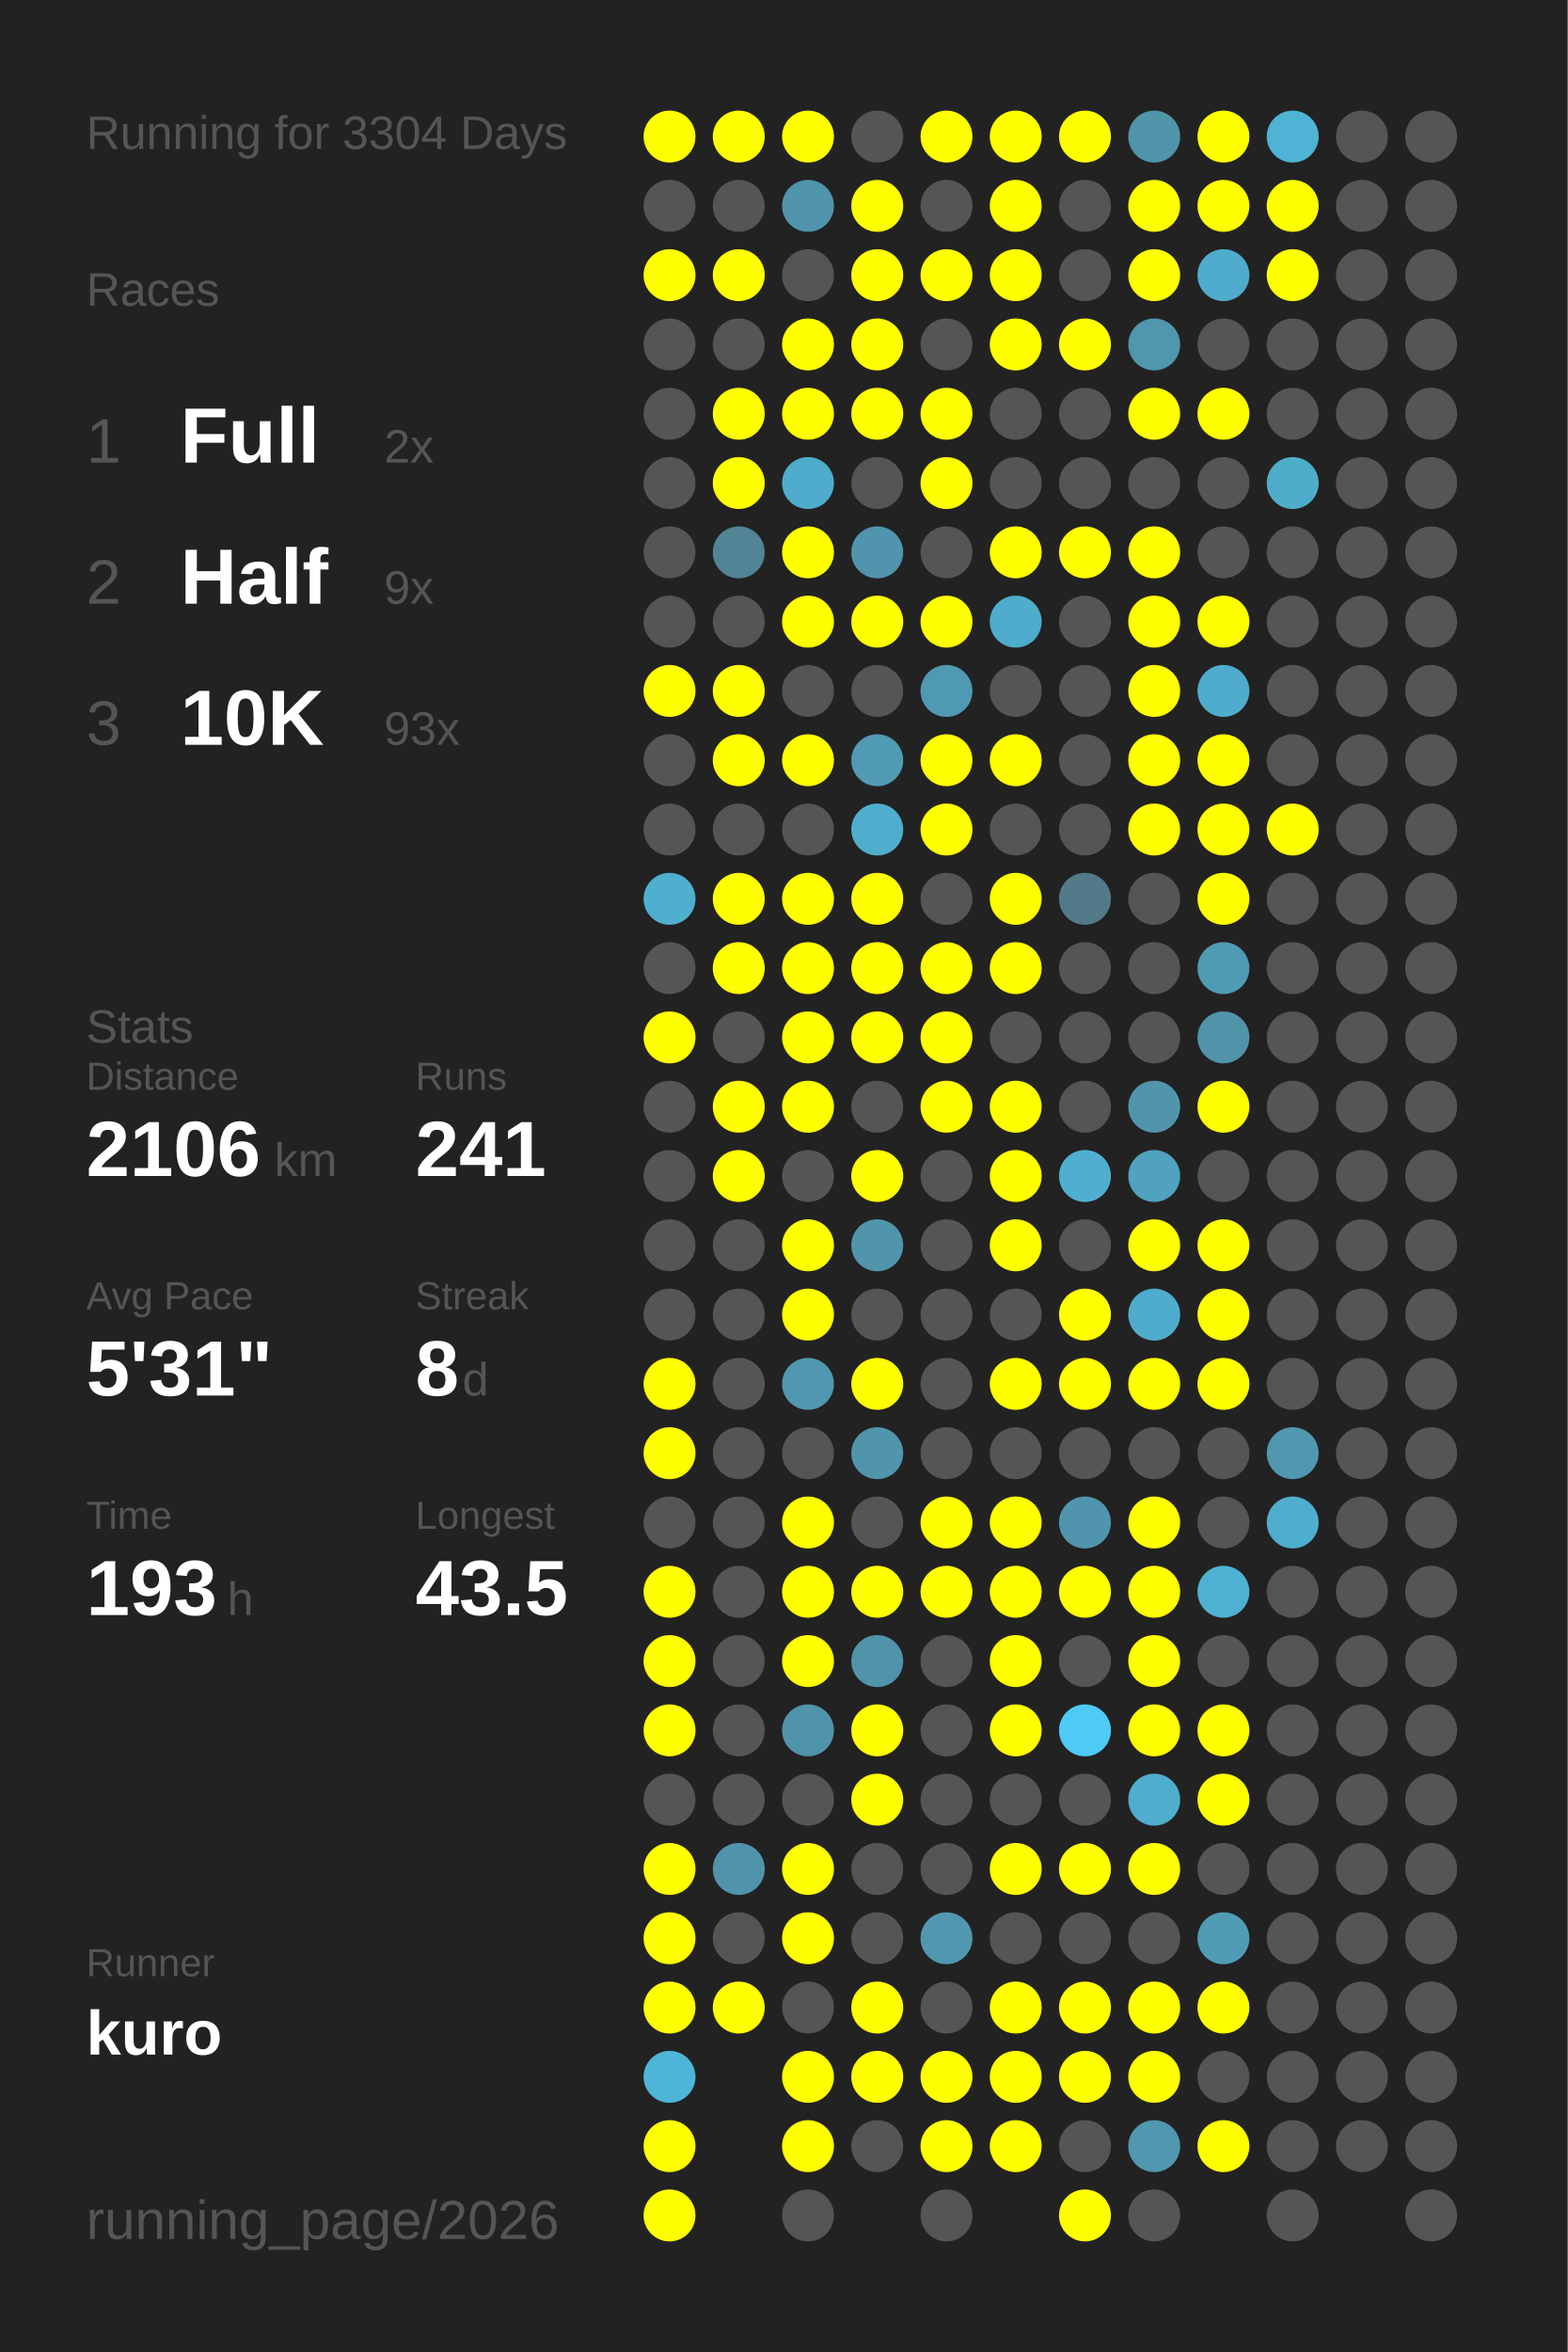
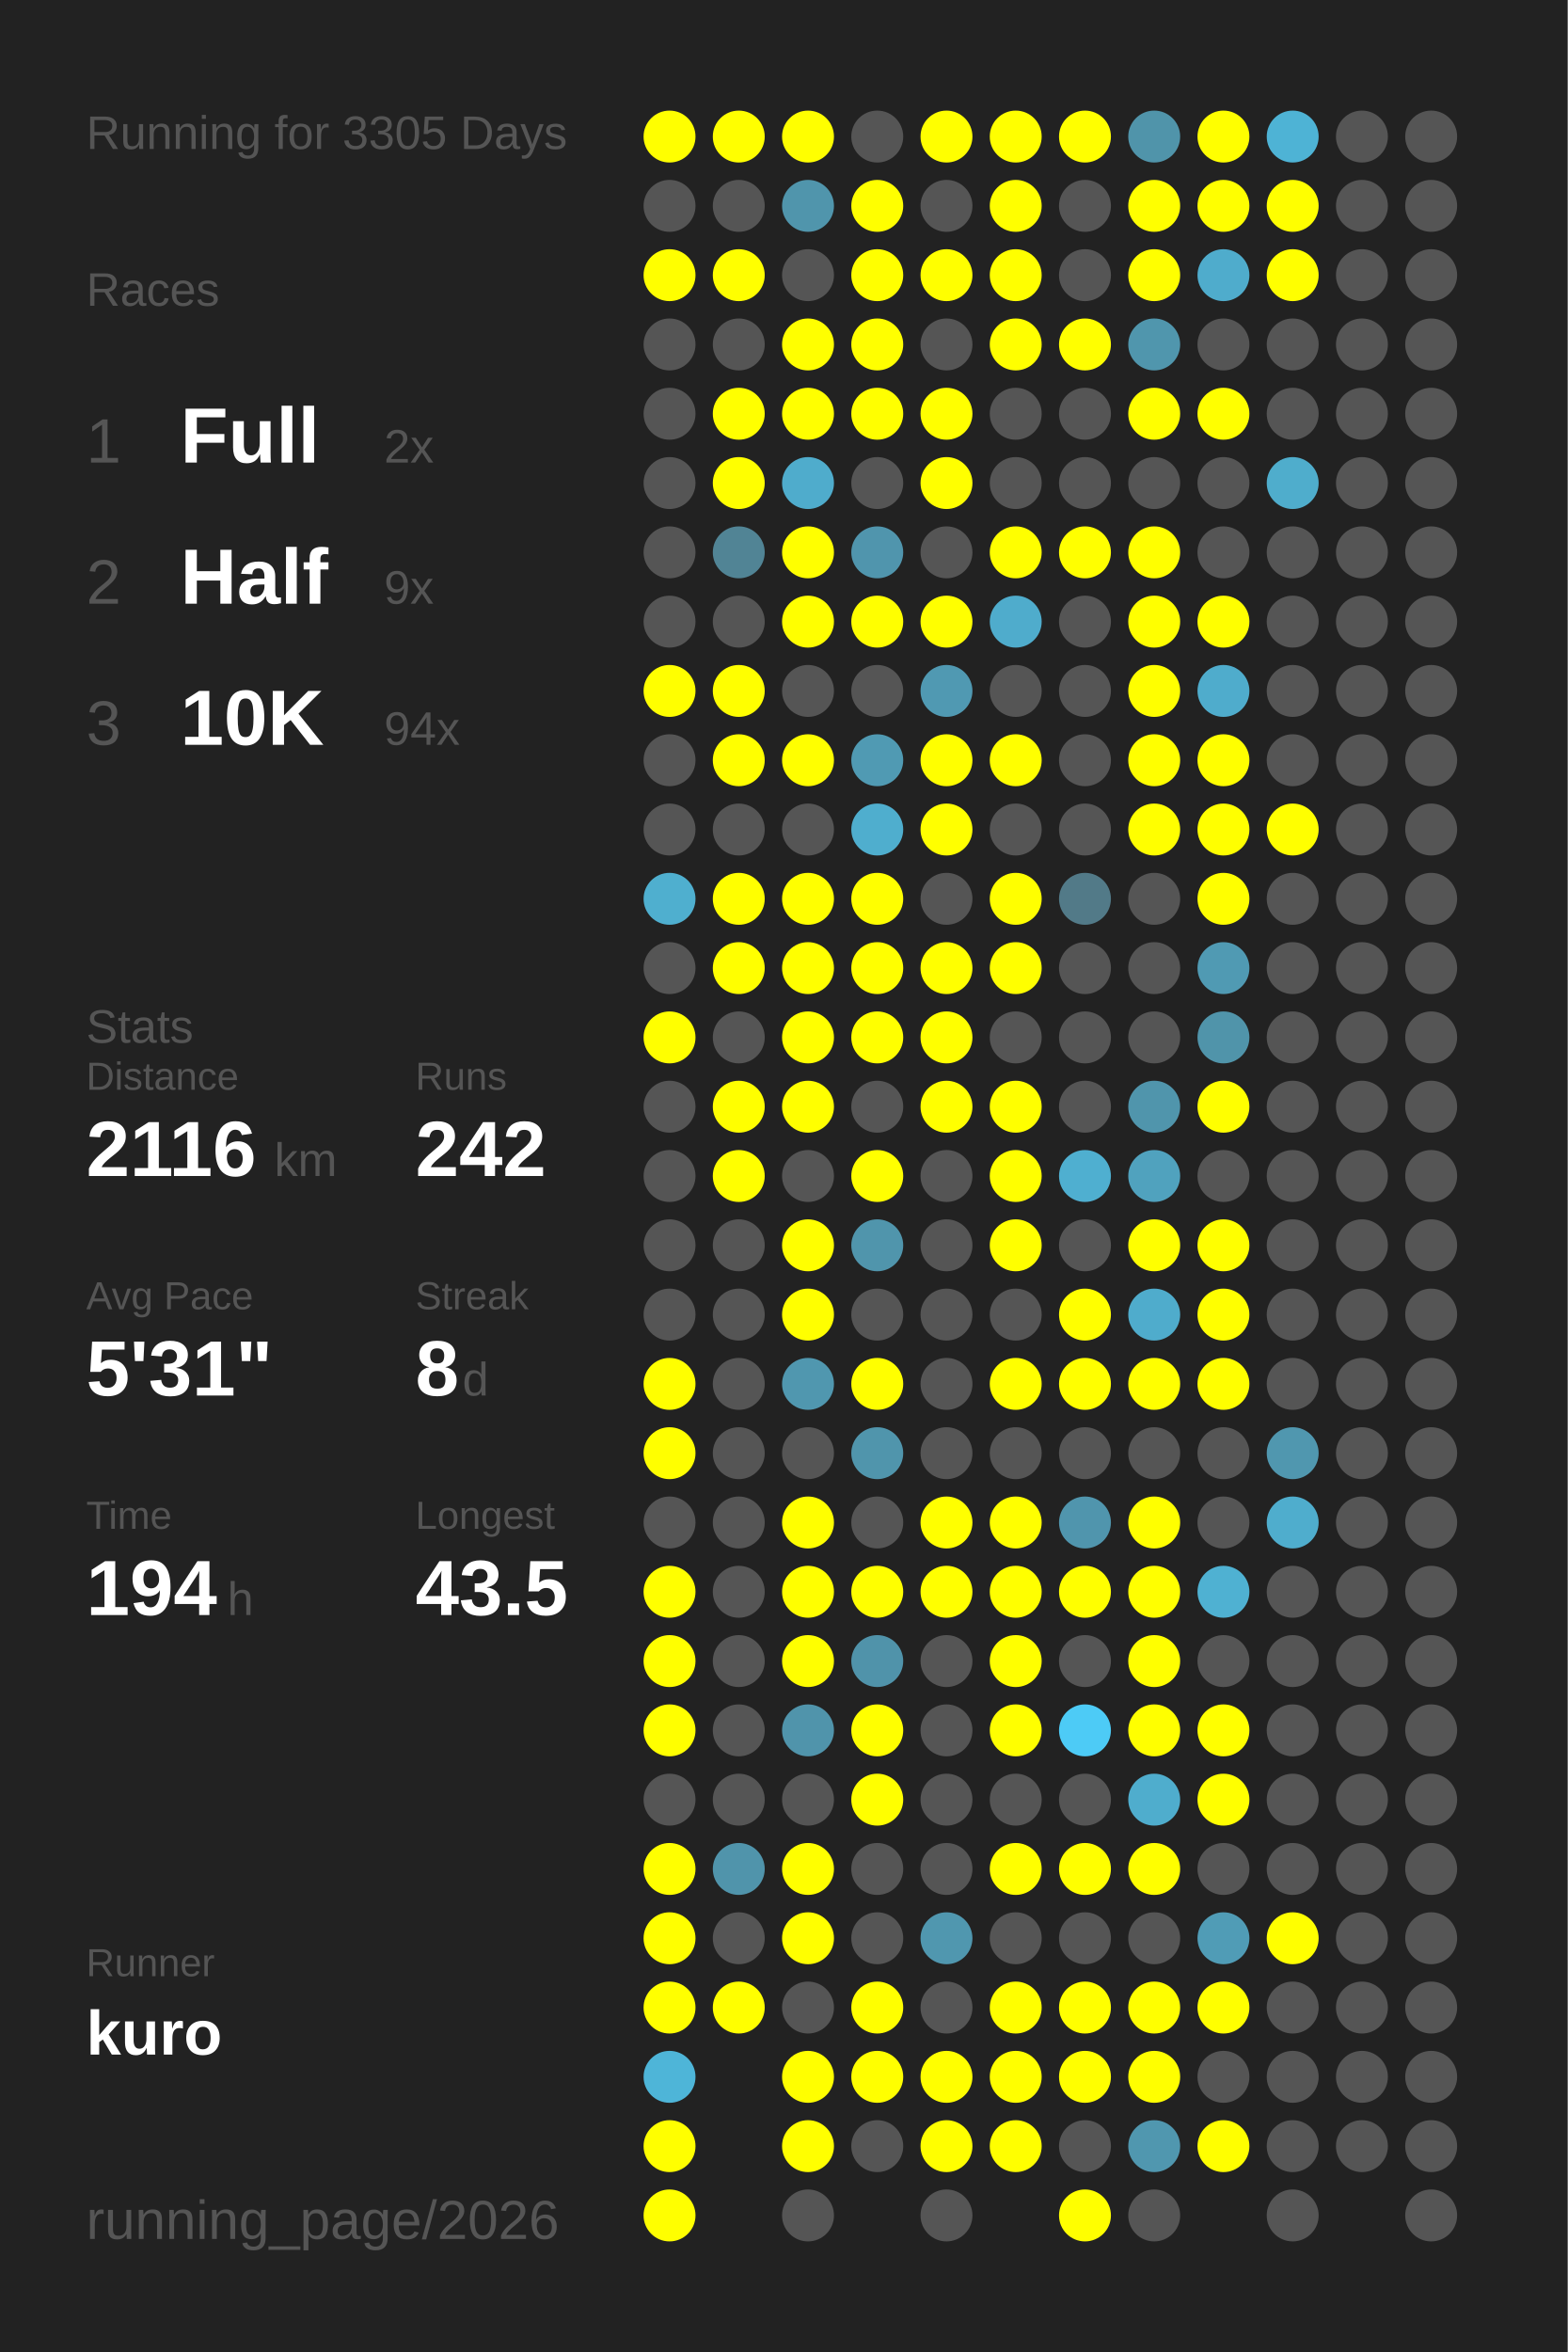
<svg xmlns="http://www.w3.org/2000/svg" baseProfile="full" height="300mm" version="1.1" viewBox="0,0,200,300" width="200mm">
  <defs />
  <rect fill="#222222" height="300" width="200" x="0" y="0" />
-   <text fill="#555555" style="font-size:6px; font-family:Arial;" x="11" y="19">Running for 3304 Days</text>
+   <text fill="#555555" style="font-size:6px; font-family:Arial;" x="11" y="19">Running for 3305 Days</text>
  <text fill="#555555" style="font-size:6px; font-family:Arial;" x="11" y="39">Races</text>
  <text fill="#555555" style="font-size:8px; font-family:Arial;" x="11" y="59">1</text>
  <text fill="#FFFFFF" style="font-size:10px; font-family:Arial; font-weight:bold;" x="23" y="59">Full</text>
  <text fill="#555555" style="font-size:6px; font-family:Arial;" x="49" y="59">2x</text>
  <text fill="#555555" style="font-size:8px; font-family:Arial;" x="11" y="77">2</text>
  <text fill="#FFFFFF" style="font-size:10px; font-family:Arial; font-weight:bold;" x="23" y="77">Half</text>
  <text fill="#555555" style="font-size:6px; font-family:Arial;" x="49" y="77">9x</text>
  <text fill="#555555" style="font-size:8px; font-family:Arial;" x="11" y="95">3</text>
  <text fill="#FFFFFF" style="font-size:10px; font-family:Arial; font-weight:bold;" x="23" y="95">10K</text>
-   <text fill="#555555" style="font-size:6px; font-family:Arial;" x="49" y="95">93x</text>
+   <text fill="#555555" style="font-size:6px; font-family:Arial;" x="49" y="95">94x</text>
  <text fill="#555555" style="font-size:6px; font-family:Arial;" x="11" y="133">Stats</text>
  <text fill="#555555" style="font-size:5px; font-family:Arial;" x="11" y="139">Distance</text>
-   <text fill="#FFFFFF" style="font-size:10px; font-family:Arial; font-weight:bold;" x="11" y="150">2106</text>
+   <text fill="#FFFFFF" style="font-size:10px; font-family:Arial; font-weight:bold;" x="11" y="150">2116</text>
  <text fill="#555555" style="font-size:6px; font-family:Arial;" x="35" y="150">km</text>
  <text fill="#555555" style="font-size:5px; font-family:Arial;" x="53" y="139">Runs</text>
-   <text fill="#FFFFFF" style="font-size:10px; font-family:Arial; font-weight:bold;" x="53" y="150">241</text>
+   <text fill="#FFFFFF" style="font-size:10px; font-family:Arial; font-weight:bold;" x="53" y="150">242</text>
  <text fill="#555555" style="font-size:5px; font-family:Arial;" x="11" y="167">Avg Pace</text>
  <text fill="#FFFFFF" style="font-size:10px; font-family:Arial; font-weight:bold;" x="11" y="178">5'31"</text>
  <text fill="#555555" style="font-size:5px; font-family:Arial;" x="53" y="167">Streak</text>
  <text fill="#FFFFFF" style="font-size:10px; font-family:Arial; font-weight:bold;" x="53" y="178">8</text>
  <text fill="#555555" style="font-size:6px; font-family:Arial;" x="59" y="178">d</text>
  <text fill="#555555" style="font-size:5px; font-family:Arial;" x="11" y="195">Time</text>
-   <text fill="#FFFFFF" style="font-size:10px; font-family:Arial; font-weight:bold;" x="11" y="206">193</text>
+   <text fill="#FFFFFF" style="font-size:10px; font-family:Arial; font-weight:bold;" x="11" y="206">194</text>
  <text fill="#555555" style="font-size:6px; font-family:Arial;" x="29" y="206">h</text>
  <text fill="#555555" style="font-size:5px; font-family:Arial;" x="53" y="195">Longest</text>
  <text fill="#FFFFFF" style="font-size:10px; font-family:Arial; font-weight:bold;" x="53" y="206">43.5</text>
  <text fill="#555555" style="font-size:5px; font-family:Arial;" x="11" y="252.065">Runner</text>
  <text fill="#FFFFFF" style="font-size:8px; font-family:Arial; font-weight:bold;" x="11" y="262.065">kuro</text>
  <text fill="#555555" style="font-size:7px; font-family:Arial;" x="11" y="285.581">running_page/2026</text>
  <circle cx="85.417" cy="17.419" fill="#FFFF00" r="3.312" />
  <circle cx="85.417" cy="26.258" fill="#555555" r="3.312" />
  <circle cx="85.417" cy="35.097" fill="#FFFF00" r="3.312" />
  <circle cx="85.417" cy="43.935" fill="#555555" r="3.312" />
  <circle cx="85.417" cy="52.774" fill="#555555" r="3.312" />
  <circle cx="85.417" cy="61.613" fill="#555555" r="3.312" />
  <circle cx="85.417" cy="70.452" fill="#555555" r="3.312" />
  <circle cx="85.417" cy="79.29" fill="#555555" r="3.312" />
  <circle cx="85.417" cy="88.129" fill="#FFFF00" r="3.312" />
  <circle cx="85.417" cy="96.968" fill="#555555" r="3.312" />
  <circle cx="85.417" cy="105.806" fill="#555555" r="3.312" />
  <circle cx="85.417" cy="114.645" fill="#4fafcf" r="3.312" />
  <circle cx="85.417" cy="123.484" fill="#555555" r="3.312" />
  <circle cx="85.417" cy="132.323" fill="#FFFF00" r="3.312" />
  <circle cx="85.417" cy="141.161" fill="#555555" r="3.312" />
  <circle cx="85.417" cy="150" fill="#555555" r="3.312" />
  <circle cx="85.417" cy="158.839" fill="#555555" r="3.312" />
  <circle cx="85.417" cy="167.677" fill="#555555" r="3.312" />
  <circle cx="85.417" cy="176.516" fill="#FFFF00" r="3.312" />
  <circle cx="85.417" cy="185.355" fill="#FFFF00" r="3.312" />
  <circle cx="85.417" cy="194.194" fill="#555555" r="3.312" />
  <circle cx="85.417" cy="203.032" fill="#FFFF00" r="3.312" />
  <circle cx="85.417" cy="211.871" fill="#FFFF00" r="3.312" />
  <circle cx="85.417" cy="220.71" fill="#FFFF00" r="3.312" />
  <circle cx="85.417" cy="229.548" fill="#555555" r="3.312" />
  <circle cx="85.417" cy="238.387" fill="#FFFF00" r="3.312" />
  <circle cx="85.417" cy="247.226" fill="#FFFF00" r="3.312" />
  <circle cx="85.417" cy="256.065" fill="#FFFF00" r="3.312" />
  <circle cx="85.417" cy="264.903" fill="#4eb5d8" r="3.312" />
  <circle cx="85.417" cy="273.742" fill="#FFFF00" r="3.312" />
  <circle cx="85.417" cy="282.581" fill="#FFFF00" r="3.312" />
  <circle cx="94.25" cy="17.419" fill="#FFFF00" r="3.312" />
  <circle cx="94.25" cy="26.258" fill="#555555" r="3.312" />
  <circle cx="94.25" cy="35.097" fill="#FFFF00" r="3.312" />
  <circle cx="94.25" cy="43.935" fill="#555555" r="3.312" />
  <circle cx="94.25" cy="52.774" fill="#FFFF00" r="3.312" />
  <circle cx="94.25" cy="61.613" fill="#FFFF00" r="3.312" />
  <circle cx="94.25" cy="70.452" fill="#518495" r="3.312" />
  <circle cx="94.25" cy="79.29" fill="#555555" r="3.312" />
  <circle cx="94.25" cy="88.129" fill="#FFFF00" r="3.312" />
  <circle cx="94.25" cy="96.968" fill="#FFFF00" r="3.312" />
  <circle cx="94.25" cy="105.806" fill="#555555" r="3.312" />
  <circle cx="94.25" cy="114.645" fill="#FFFF00" r="3.312" />
  <circle cx="94.25" cy="123.484" fill="#FFFF00" r="3.312" />
  <circle cx="94.25" cy="132.323" fill="#555555" r="3.312" />
  <circle cx="94.25" cy="141.161" fill="#FFFF00" r="3.312" />
  <circle cx="94.25" cy="150" fill="#FFFF00" r="3.312" />
  <circle cx="94.25" cy="158.839" fill="#555555" r="3.312" />
  <circle cx="94.25" cy="167.677" fill="#555555" r="3.312" />
  <circle cx="94.25" cy="176.516" fill="#555555" r="3.312" />
  <circle cx="94.25" cy="185.355" fill="#555555" r="3.312" />
  <circle cx="94.25" cy="194.194" fill="#555555" r="3.312" />
  <circle cx="94.25" cy="203.032" fill="#555555" r="3.312" />
  <circle cx="94.25" cy="211.871" fill="#555555" r="3.312" />
  <circle cx="94.25" cy="220.71" fill="#555555" r="3.312" />
  <circle cx="94.25" cy="229.548" fill="#555555" r="3.312" />
  <circle cx="94.25" cy="238.387" fill="#5094ab" r="3.312" />
  <circle cx="94.25" cy="247.226" fill="#555555" r="3.312" />
  <circle cx="94.25" cy="256.065" fill="#FFFF00" r="3.312" />
  <circle cx="103.083" cy="17.419" fill="#FFFF00" r="3.312" />
  <circle cx="103.083" cy="26.258" fill="#5095ac" r="3.312" />
  <circle cx="103.083" cy="35.097" fill="#555555" r="3.312" />
  <circle cx="103.083" cy="43.935" fill="#FFFF00" r="3.312" />
  <circle cx="103.083" cy="52.774" fill="#FFFF00" r="3.312" />
  <circle cx="103.083" cy="61.613" fill="#4faccc" r="3.312" />
  <circle cx="103.083" cy="70.452" fill="#FFFF00" r="3.312" />
  <circle cx="103.083" cy="79.29" fill="#FFFF00" r="3.312" />
  <circle cx="103.083" cy="88.129" fill="#555555" r="3.312" />
  <circle cx="103.083" cy="96.968" fill="#FFFF00" r="3.312" />
  <circle cx="103.083" cy="105.806" fill="#555555" r="3.312" />
  <circle cx="103.083" cy="114.645" fill="#FFFF00" r="3.312" />
  <circle cx="103.083" cy="123.484" fill="#FFFF00" r="3.312" />
  <circle cx="103.083" cy="132.323" fill="#FFFF00" r="3.312" />
  <circle cx="103.083" cy="141.161" fill="#FFFF00" r="3.312" />
  <circle cx="103.083" cy="150" fill="#555555" r="3.312" />
  <circle cx="103.083" cy="158.839" fill="#FFFF00" r="3.312" />
  <circle cx="103.083" cy="167.677" fill="#FFFF00" r="3.312" />
  <circle cx="103.083" cy="176.516" fill="#5097af" r="3.312" />
  <circle cx="103.083" cy="185.355" fill="#555555" r="3.312" />
  <circle cx="103.083" cy="194.194" fill="#FFFF00" r="3.312" />
  <circle cx="103.083" cy="203.032" fill="#FFFF00" r="3.312" />
  <circle cx="103.083" cy="211.871" fill="#FFFF00" r="3.312" />
  <circle cx="103.083" cy="220.71" fill="#5094ab" r="3.312" />
  <circle cx="103.083" cy="229.548" fill="#555555" r="3.312" />
  <circle cx="103.083" cy="238.387" fill="#FFFF00" r="3.312" />
  <circle cx="103.083" cy="247.226" fill="#FFFF00" r="3.312" />
  <circle cx="103.083" cy="256.065" fill="#555555" r="3.312" />
  <circle cx="103.083" cy="264.903" fill="#FFFF00" r="3.312" />
  <circle cx="103.083" cy="273.742" fill="#FFFF00" r="3.312" />
  <circle cx="103.083" cy="282.581" fill="#555555" r="3.312" />
  <circle cx="111.917" cy="17.419" fill="#555555" r="3.312" />
  <circle cx="111.917" cy="26.258" fill="#FFFF00" r="3.312" />
  <circle cx="111.917" cy="35.097" fill="#FFFF00" r="3.312" />
  <circle cx="111.917" cy="43.935" fill="#FFFF00" r="3.312" />
  <circle cx="111.917" cy="52.774" fill="#FFFF00" r="3.312" />
  <circle cx="111.917" cy="61.613" fill="#555555" r="3.312" />
  <circle cx="111.917" cy="70.452" fill="#5095ad" r="3.312" />
  <circle cx="111.917" cy="79.29" fill="#FFFF00" r="3.312" />
  <circle cx="111.917" cy="88.129" fill="#555555" r="3.312" />
  <circle cx="111.917" cy="96.968" fill="#509ab3" r="3.312" />
  <circle cx="111.917" cy="105.806" fill="#4faece" r="3.312" />
  <circle cx="111.917" cy="114.645" fill="#FFFF00" r="3.312" />
  <circle cx="111.917" cy="123.484" fill="#FFFF00" r="3.312" />
  <circle cx="111.917" cy="132.323" fill="#FFFF00" r="3.312" />
  <circle cx="111.917" cy="141.161" fill="#555555" r="3.312" />
  <circle cx="111.917" cy="150" fill="#FFFF00" r="3.312" />
  <circle cx="111.917" cy="158.839" fill="#5095ac" r="3.312" />
  <circle cx="111.917" cy="167.677" fill="#555555" r="3.312" />
  <circle cx="111.917" cy="176.516" fill="#FFFF00" r="3.312" />
  <circle cx="111.917" cy="185.355" fill="#5095ac" r="3.312" />
  <circle cx="111.917" cy="194.194" fill="#555555" r="3.312" />
  <circle cx="111.917" cy="203.032" fill="#FFFF00" r="3.312" />
  <circle cx="111.917" cy="211.871" fill="#5093aa" r="3.312" />
  <circle cx="111.917" cy="220.71" fill="#FFFF00" r="3.312" />
  <circle cx="111.917" cy="229.548" fill="#FFFF00" r="3.312" />
  <circle cx="111.917" cy="238.387" fill="#555555" r="3.312" />
  <circle cx="111.917" cy="247.226" fill="#555555" r="3.312" />
  <circle cx="111.917" cy="256.065" fill="#FFFF00" r="3.312" />
  <circle cx="111.917" cy="264.903" fill="#FFFF00" r="3.312" />
  <circle cx="111.917" cy="273.742" fill="#555555" r="3.312" />
  <circle cx="120.75" cy="17.419" fill="#FFFF00" r="3.312" />
  <circle cx="120.75" cy="26.258" fill="#555555" r="3.312" />
  <circle cx="120.75" cy="35.097" fill="#FFFF00" r="3.312" />
  <circle cx="120.75" cy="43.935" fill="#555555" r="3.312" />
  <circle cx="120.75" cy="52.774" fill="#FFFF00" r="3.312" />
  <circle cx="120.75" cy="61.613" fill="#FFFF00" r="3.312" />
  <circle cx="120.75" cy="70.452" fill="#555555" r="3.312" />
  <circle cx="120.75" cy="79.29" fill="#FFFF00" r="3.312" />
  <circle cx="120.75" cy="88.129" fill="#5099b2" r="3.312" />
  <circle cx="120.75" cy="96.968" fill="#FFFF00" r="3.312" />
  <circle cx="120.75" cy="105.806" fill="#FFFF00" r="3.312" />
  <circle cx="120.75" cy="114.645" fill="#555555" r="3.312" />
  <circle cx="120.75" cy="123.484" fill="#FFFF00" r="3.312" />
  <circle cx="120.75" cy="132.323" fill="#FFFF00" r="3.312" />
  <circle cx="120.75" cy="141.161" fill="#FFFF00" r="3.312" />
  <circle cx="120.75" cy="150" fill="#555555" r="3.312" />
  <circle cx="120.75" cy="158.839" fill="#555555" r="3.312" />
  <circle cx="120.75" cy="167.677" fill="#555555" r="3.312" />
  <circle cx="120.75" cy="176.516" fill="#555555" r="3.312" />
  <circle cx="120.75" cy="185.355" fill="#555555" r="3.312" />
  <circle cx="120.75" cy="194.194" fill="#FFFF00" r="3.312" />
  <circle cx="120.75" cy="203.032" fill="#FFFF00" r="3.312" />
  <circle cx="120.75" cy="211.871" fill="#555555" r="3.312" />
  <circle cx="120.75" cy="220.71" fill="#555555" r="3.312" />
  <circle cx="120.75" cy="229.548" fill="#555555" r="3.312" />
  <circle cx="120.75" cy="238.387" fill="#555555" r="3.312" />
  <circle cx="120.75" cy="247.226" fill="#5097af" r="3.312" />
  <circle cx="120.75" cy="256.065" fill="#555555" r="3.312" />
  <circle cx="120.75" cy="264.903" fill="#FFFF00" r="3.312" />
  <circle cx="120.75" cy="273.742" fill="#FFFF00" r="3.312" />
  <circle cx="120.75" cy="282.581" fill="#555555" r="3.312" />
  <circle cx="129.583" cy="17.419" fill="#FFFF00" r="3.312" />
  <circle cx="129.583" cy="26.258" fill="#FFFF00" r="3.312" />
  <circle cx="129.583" cy="35.097" fill="#FFFF00" r="3.312" />
  <circle cx="129.583" cy="43.935" fill="#FFFF00" r="3.312" />
  <circle cx="129.583" cy="52.774" fill="#555555" r="3.312" />
  <circle cx="129.583" cy="61.613" fill="#555555" r="3.312" />
  <circle cx="129.583" cy="70.452" fill="#FFFF00" r="3.312" />
  <circle cx="129.583" cy="79.29" fill="#4faccc" r="3.312" />
  <circle cx="129.583" cy="88.129" fill="#555555" r="3.312" />
  <circle cx="129.583" cy="96.968" fill="#FFFF00" r="3.312" />
  <circle cx="129.583" cy="105.806" fill="#555555" r="3.312" />
  <circle cx="129.583" cy="114.645" fill="#FFFF00" r="3.312" />
  <circle cx="129.583" cy="123.484" fill="#FFFF00" r="3.312" />
  <circle cx="129.583" cy="132.323" fill="#555555" r="3.312" />
  <circle cx="129.583" cy="141.161" fill="#FFFF00" r="3.312" />
  <circle cx="129.583" cy="150" fill="#FFFF00" r="3.312" />
  <circle cx="129.583" cy="158.839" fill="#FFFF00" r="3.312" />
  <circle cx="129.583" cy="167.677" fill="#555555" r="3.312" />
  <circle cx="129.583" cy="176.516" fill="#FFFF00" r="3.312" />
  <circle cx="129.583" cy="185.355" fill="#555555" r="3.312" />
  <circle cx="129.583" cy="194.194" fill="#FFFF00" r="3.312" />
  <circle cx="129.583" cy="203.032" fill="#FFFF00" r="3.312" />
  <circle cx="129.583" cy="211.871" fill="#FFFF00" r="3.312" />
  <circle cx="129.583" cy="220.71" fill="#FFFF00" r="3.312" />
  <circle cx="129.583" cy="229.548" fill="#555555" r="3.312" />
  <circle cx="129.583" cy="238.387" fill="#FFFF00" r="3.312" />
  <circle cx="129.583" cy="247.226" fill="#555555" r="3.312" />
  <circle cx="129.583" cy="256.065" fill="#FFFF00" r="3.312" />
  <circle cx="129.583" cy="264.903" fill="#FFFF00" r="3.312" />
  <circle cx="129.583" cy="273.742" fill="#FFFF00" r="3.312" />
  <circle cx="138.417" cy="17.419" fill="#FFFF00" r="3.312" />
  <circle cx="138.417" cy="26.258" fill="#555555" r="3.312" />
  <circle cx="138.417" cy="35.097" fill="#555555" r="3.312" />
  <circle cx="138.417" cy="43.935" fill="#FFFF00" r="3.312" />
  <circle cx="138.417" cy="52.774" fill="#555555" r="3.312" />
  <circle cx="138.417" cy="61.613" fill="#555555" r="3.312" />
  <circle cx="138.417" cy="70.452" fill="#FFFF00" r="3.312" />
  <circle cx="138.417" cy="79.29" fill="#555555" r="3.312" />
  <circle cx="138.417" cy="88.129" fill="#555555" r="3.312" />
  <circle cx="138.417" cy="96.968" fill="#555555" r="3.312" />
  <circle cx="138.417" cy="105.806" fill="#555555" r="3.312" />
  <circle cx="138.417" cy="114.645" fill="#527a88" r="3.312" />
  <circle cx="138.417" cy="123.484" fill="#555555" r="3.312" />
  <circle cx="138.417" cy="132.323" fill="#555555" r="3.312" />
  <circle cx="138.417" cy="141.161" fill="#555555" r="3.312" />
  <circle cx="138.417" cy="150" fill="#4fafd0" r="3.312" />
  <circle cx="138.417" cy="158.839" fill="#555555" r="3.312" />
  <circle cx="138.417" cy="167.677" fill="#FFFF00" r="3.312" />
  <circle cx="138.417" cy="176.516" fill="#FFFF00" r="3.312" />
  <circle cx="138.417" cy="185.355" fill="#555555" r="3.312" />
  <circle cx="138.417" cy="194.194" fill="#5095ad" r="3.312" />
  <circle cx="138.417" cy="203.032" fill="#FFFF00" r="3.312" />
  <circle cx="138.417" cy="211.871" fill="#555555" r="3.312" />
  <circle cx="138.417" cy="220.71" fill="#4dcbf6" r="3.312" />
  <circle cx="138.417" cy="229.548" fill="#555555" r="3.312" />
  <circle cx="138.417" cy="238.387" fill="#FFFF00" r="3.312" />
  <circle cx="138.417" cy="247.226" fill="#555555" r="3.312" />
  <circle cx="138.417" cy="256.065" fill="#FFFF00" r="3.312" />
  <circle cx="138.417" cy="264.903" fill="#FFFF00" r="3.312" />
  <circle cx="138.417" cy="273.742" fill="#555555" r="3.312" />
  <circle cx="138.417" cy="282.581" fill="#FFFF00" r="3.312" />
  <circle cx="147.25" cy="17.419" fill="#5094aa" r="3.312" />
  <circle cx="147.25" cy="26.258" fill="#FFFF00" r="3.312" />
  <circle cx="147.25" cy="35.097" fill="#FFFF00" r="3.312" />
  <circle cx="147.25" cy="43.935" fill="#5096ad" r="3.312" />
  <circle cx="147.25" cy="52.774" fill="#FFFF00" r="3.312" />
  <circle cx="147.25" cy="61.613" fill="#555555" r="3.312" />
  <circle cx="147.25" cy="70.452" fill="#FFFF00" r="3.312" />
  <circle cx="147.25" cy="79.29" fill="#FFFF00" r="3.312" />
  <circle cx="147.25" cy="88.129" fill="#FFFF00" r="3.312" />
  <circle cx="147.25" cy="96.968" fill="#FFFF00" r="3.312" />
  <circle cx="147.25" cy="105.806" fill="#FFFF00" r="3.312" />
  <circle cx="147.25" cy="114.645" fill="#555555" r="3.312" />
  <circle cx="147.25" cy="123.484" fill="#555555" r="3.312" />
  <circle cx="147.25" cy="132.323" fill="#555555" r="3.312" />
  <circle cx="147.25" cy="141.161" fill="#5095ac" r="3.312" />
  <circle cx="147.25" cy="150" fill="#50a2be" r="3.312" />
  <circle cx="147.25" cy="158.839" fill="#FFFF00" r="3.312" />
  <circle cx="147.25" cy="167.677" fill="#4faccc" r="3.312" />
  <circle cx="147.25" cy="176.516" fill="#FFFF00" r="3.312" />
  <circle cx="147.25" cy="185.355" fill="#555555" r="3.312" />
  <circle cx="147.25" cy="194.194" fill="#FFFF00" r="3.312" />
  <circle cx="147.25" cy="203.032" fill="#FFFF00" r="3.312" />
  <circle cx="147.25" cy="211.871" fill="#FFFF00" r="3.312" />
  <circle cx="147.25" cy="220.71" fill="#FFFF00" r="3.312" />
  <circle cx="147.25" cy="229.548" fill="#4fadcd" r="3.312" />
  <circle cx="147.25" cy="238.387" fill="#FFFF00" r="3.312" />
  <circle cx="147.25" cy="247.226" fill="#555555" r="3.312" />
  <circle cx="147.25" cy="256.065" fill="#FFFF00" r="3.312" />
  <circle cx="147.25" cy="264.903" fill="#FFFF00" r="3.312" />
  <circle cx="147.25" cy="273.742" fill="#5097af" r="3.312" />
  <circle cx="147.25" cy="282.581" fill="#555555" r="3.312" />
  <circle cx="156.083" cy="17.419" fill="#FFFF00" r="3.312" />
  <circle cx="156.083" cy="26.258" fill="#FFFF00" r="3.312" />
  <circle cx="156.083" cy="35.097" fill="#4faccc" r="3.312" />
  <circle cx="156.083" cy="43.935" fill="#555555" r="3.312" />
  <circle cx="156.083" cy="52.774" fill="#FFFF00" r="3.312" />
  <circle cx="156.083" cy="61.613" fill="#555555" r="3.312" />
  <circle cx="156.083" cy="70.452" fill="#555555" r="3.312" />
  <circle cx="156.083" cy="79.29" fill="#FFFF00" r="3.312" />
  <circle cx="156.083" cy="88.129" fill="#4faccc" r="3.312" />
  <circle cx="156.083" cy="96.968" fill="#FFFF00" r="3.312" />
  <circle cx="156.083" cy="105.806" fill="#FFFF00" r="3.312" />
  <circle cx="156.083" cy="114.645" fill="#FFFF00" r="3.312" />
  <circle cx="156.083" cy="123.484" fill="#509ab3" r="3.312" />
  <circle cx="156.083" cy="132.323" fill="#5094aa" r="3.312" />
  <circle cx="156.083" cy="141.161" fill="#FFFF00" r="3.312" />
  <circle cx="156.083" cy="150" fill="#555555" r="3.312" />
  <circle cx="156.083" cy="158.839" fill="#FFFF00" r="3.312" />
  <circle cx="156.083" cy="167.677" fill="#FFFF00" r="3.312" />
  <circle cx="156.083" cy="176.516" fill="#FFFF00" r="3.312" />
  <circle cx="156.083" cy="185.355" fill="#555555" r="3.312" />
  <circle cx="156.083" cy="194.194" fill="#555555" r="3.312" />
  <circle cx="156.083" cy="203.032" fill="#4fb1d2" r="3.312" />
  <circle cx="156.083" cy="211.871" fill="#555555" r="3.312" />
  <circle cx="156.083" cy="220.71" fill="#FFFF00" r="3.312" />
  <circle cx="156.083" cy="229.548" fill="#FFFF00" r="3.312" />
  <circle cx="156.083" cy="238.387" fill="#555555" r="3.312" />
  <circle cx="156.083" cy="247.226" fill="#509cb6" r="3.312" />
  <circle cx="156.083" cy="256.065" fill="#FFFF00" r="3.312" />
  <circle cx="156.083" cy="264.903" fill="#555555" r="3.312" />
  <circle cx="156.083" cy="273.742" fill="#FFFF00" r="3.312" />
  <circle cx="164.917" cy="17.419" fill="#4eb3d5" r="3.312" />
  <circle cx="164.917" cy="26.258" fill="#FFFF00" r="3.312" />
  <circle cx="164.917" cy="35.097" fill="#FFFF00" r="3.312" />
  <circle cx="164.917" cy="43.935" fill="#555555" r="3.312" />
  <circle cx="164.917" cy="52.774" fill="#555555" r="3.312" />
  <circle cx="164.917" cy="61.613" fill="#4fadcc" r="3.312" />
  <circle cx="164.917" cy="70.452" fill="#555555" r="3.312" />
  <circle cx="164.917" cy="79.29" fill="#555555" r="3.312" />
  <circle cx="164.917" cy="88.129" fill="#555555" r="3.312" />
  <circle cx="164.917" cy="96.968" fill="#555555" r="3.312" />
  <circle cx="164.917" cy="105.806" fill="#FFFF00" r="3.312" />
  <circle cx="164.917" cy="114.645" fill="#555555" r="3.312" />
  <circle cx="164.917" cy="123.484" fill="#555555" r="3.312" />
  <circle cx="164.917" cy="132.323" fill="#555555" r="3.312" />
  <circle cx="164.917" cy="141.161" fill="#555555" r="3.312" />
  <circle cx="164.917" cy="150" fill="#555555" r="3.312" />
  <circle cx="164.917" cy="158.839" fill="#555555" r="3.312" />
  <circle cx="164.917" cy="167.677" fill="#555555" r="3.312" />
  <circle cx="164.917" cy="176.516" fill="#555555" r="3.312" />
  <circle cx="164.917" cy="185.355" fill="#5097af" r="3.312" />
  <circle cx="164.917" cy="194.194" fill="#4fadcd" r="3.312" />
  <circle cx="164.917" cy="203.032" fill="#555555" r="3.312" />
  <circle cx="164.917" cy="211.871" fill="#555555" r="3.312" />
  <circle cx="164.917" cy="220.71" fill="#555555" r="3.312" />
  <circle cx="164.917" cy="229.548" fill="#555555" r="3.312" />
  <circle cx="164.917" cy="238.387" fill="#555555" r="3.312" />
-   <circle cx="164.917" cy="247.226" fill="#555555" r="3.312" />
+   <circle cx="164.917" cy="247.226" fill="#FFFF00" r="3.312" />
  <circle cx="164.917" cy="256.065" fill="#555555" r="3.312" />
  <circle cx="164.917" cy="264.903" fill="#555555" r="3.312" />
  <circle cx="164.917" cy="273.742" fill="#555555" r="3.312" />
  <circle cx="164.917" cy="282.581" fill="#555555" r="3.312" />
  <circle cx="173.75" cy="17.419" fill="#555555" r="3.312" />
  <circle cx="173.75" cy="26.258" fill="#555555" r="3.312" />
  <circle cx="173.75" cy="35.097" fill="#555555" r="3.312" />
  <circle cx="173.75" cy="43.935" fill="#555555" r="3.312" />
  <circle cx="173.75" cy="52.774" fill="#555555" r="3.312" />
  <circle cx="173.75" cy="61.613" fill="#555555" r="3.312" />
  <circle cx="173.75" cy="70.452" fill="#555555" r="3.312" />
  <circle cx="173.75" cy="79.29" fill="#555555" r="3.312" />
  <circle cx="173.75" cy="88.129" fill="#555555" r="3.312" />
  <circle cx="173.75" cy="96.968" fill="#555555" r="3.312" />
  <circle cx="173.75" cy="105.806" fill="#555555" r="3.312" />
  <circle cx="173.75" cy="114.645" fill="#555555" r="3.312" />
  <circle cx="173.75" cy="123.484" fill="#555555" r="3.312" />
  <circle cx="173.75" cy="132.323" fill="#555555" r="3.312" />
  <circle cx="173.75" cy="141.161" fill="#555555" r="3.312" />
  <circle cx="173.75" cy="150" fill="#555555" r="3.312" />
  <circle cx="173.75" cy="158.839" fill="#555555" r="3.312" />
  <circle cx="173.75" cy="167.677" fill="#555555" r="3.312" />
  <circle cx="173.75" cy="176.516" fill="#555555" r="3.312" />
  <circle cx="173.75" cy="185.355" fill="#555555" r="3.312" />
  <circle cx="173.75" cy="194.194" fill="#555555" r="3.312" />
  <circle cx="173.75" cy="203.032" fill="#555555" r="3.312" />
  <circle cx="173.75" cy="211.871" fill="#555555" r="3.312" />
  <circle cx="173.75" cy="220.71" fill="#555555" r="3.312" />
  <circle cx="173.75" cy="229.548" fill="#555555" r="3.312" />
  <circle cx="173.75" cy="238.387" fill="#555555" r="3.312" />
  <circle cx="173.75" cy="247.226" fill="#555555" r="3.312" />
  <circle cx="173.75" cy="256.065" fill="#555555" r="3.312" />
  <circle cx="173.75" cy="264.903" fill="#555555" r="3.312" />
  <circle cx="173.75" cy="273.742" fill="#555555" r="3.312" />
  <circle cx="182.583" cy="17.419" fill="#555555" r="3.312" />
  <circle cx="182.583" cy="26.258" fill="#555555" r="3.312" />
  <circle cx="182.583" cy="35.097" fill="#555555" r="3.312" />
  <circle cx="182.583" cy="43.935" fill="#555555" r="3.312" />
  <circle cx="182.583" cy="52.774" fill="#555555" r="3.312" />
  <circle cx="182.583" cy="61.613" fill="#555555" r="3.312" />
  <circle cx="182.583" cy="70.452" fill="#555555" r="3.312" />
  <circle cx="182.583" cy="79.29" fill="#555555" r="3.312" />
  <circle cx="182.583" cy="88.129" fill="#555555" r="3.312" />
  <circle cx="182.583" cy="96.968" fill="#555555" r="3.312" />
  <circle cx="182.583" cy="105.806" fill="#555555" r="3.312" />
  <circle cx="182.583" cy="114.645" fill="#555555" r="3.312" />
  <circle cx="182.583" cy="123.484" fill="#555555" r="3.312" />
  <circle cx="182.583" cy="132.323" fill="#555555" r="3.312" />
  <circle cx="182.583" cy="141.161" fill="#555555" r="3.312" />
  <circle cx="182.583" cy="150" fill="#555555" r="3.312" />
  <circle cx="182.583" cy="158.839" fill="#555555" r="3.312" />
  <circle cx="182.583" cy="167.677" fill="#555555" r="3.312" />
  <circle cx="182.583" cy="176.516" fill="#555555" r="3.312" />
  <circle cx="182.583" cy="185.355" fill="#555555" r="3.312" />
  <circle cx="182.583" cy="194.194" fill="#555555" r="3.312" />
  <circle cx="182.583" cy="203.032" fill="#555555" r="3.312" />
  <circle cx="182.583" cy="211.871" fill="#555555" r="3.312" />
  <circle cx="182.583" cy="220.71" fill="#555555" r="3.312" />
  <circle cx="182.583" cy="229.548" fill="#555555" r="3.312" />
  <circle cx="182.583" cy="238.387" fill="#555555" r="3.312" />
  <circle cx="182.583" cy="247.226" fill="#555555" r="3.312" />
  <circle cx="182.583" cy="256.065" fill="#555555" r="3.312" />
  <circle cx="182.583" cy="264.903" fill="#555555" r="3.312" />
  <circle cx="182.583" cy="273.742" fill="#555555" r="3.312" />
  <circle cx="182.583" cy="282.581" fill="#555555" r="3.312" />
</svg>
